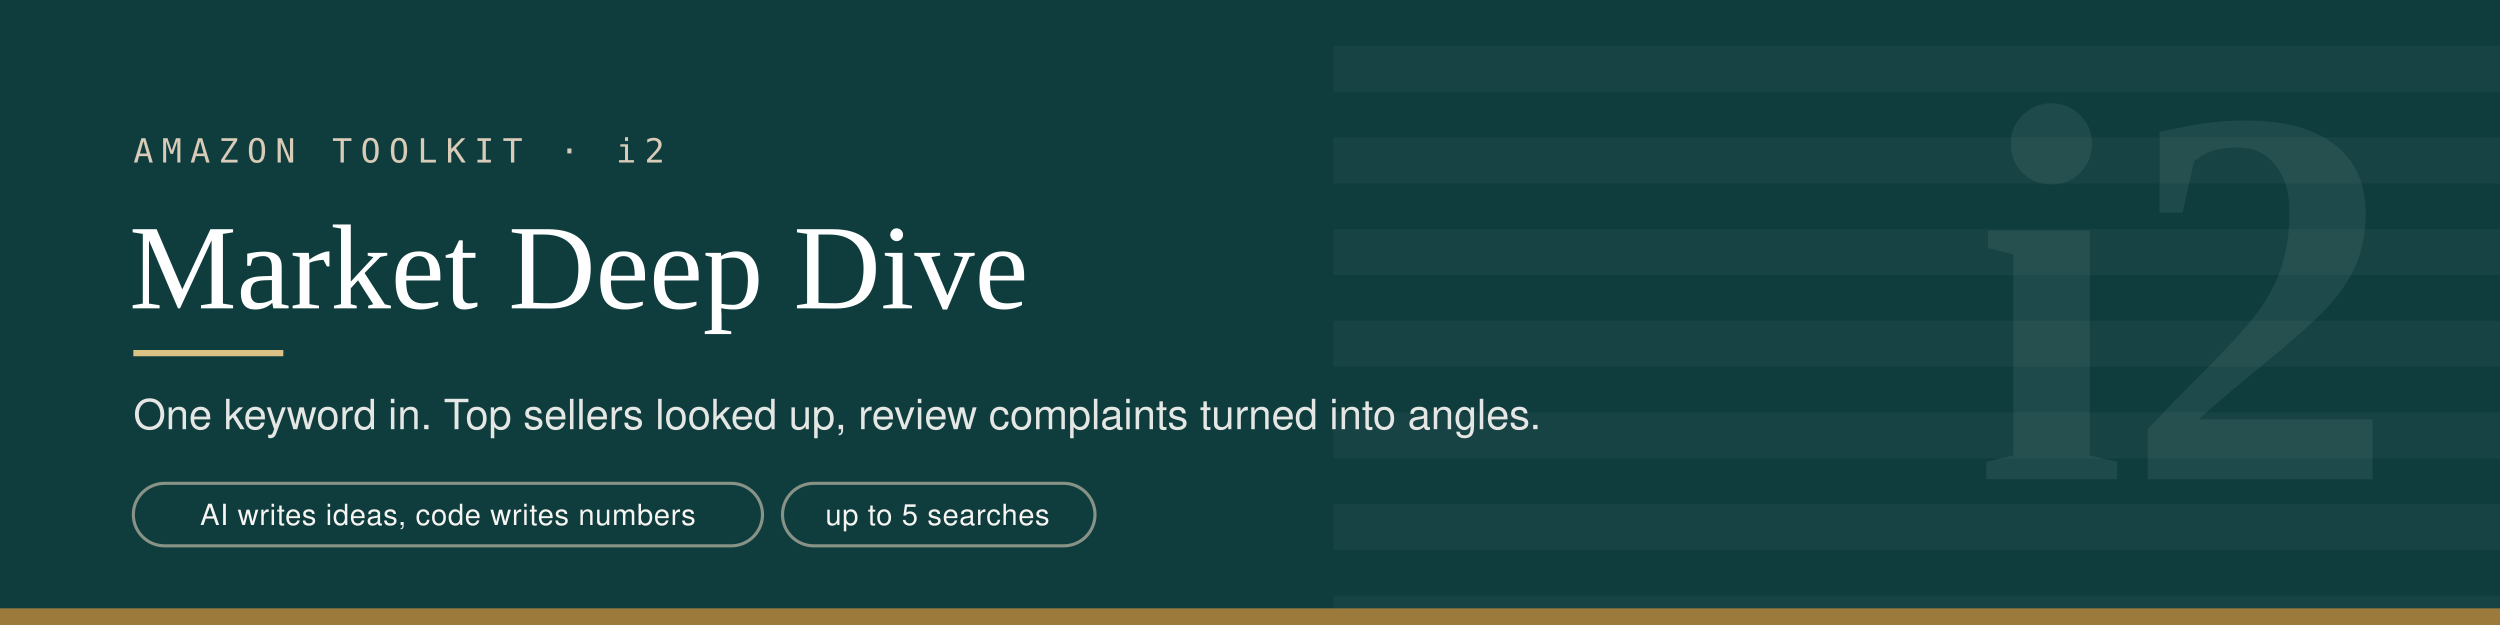
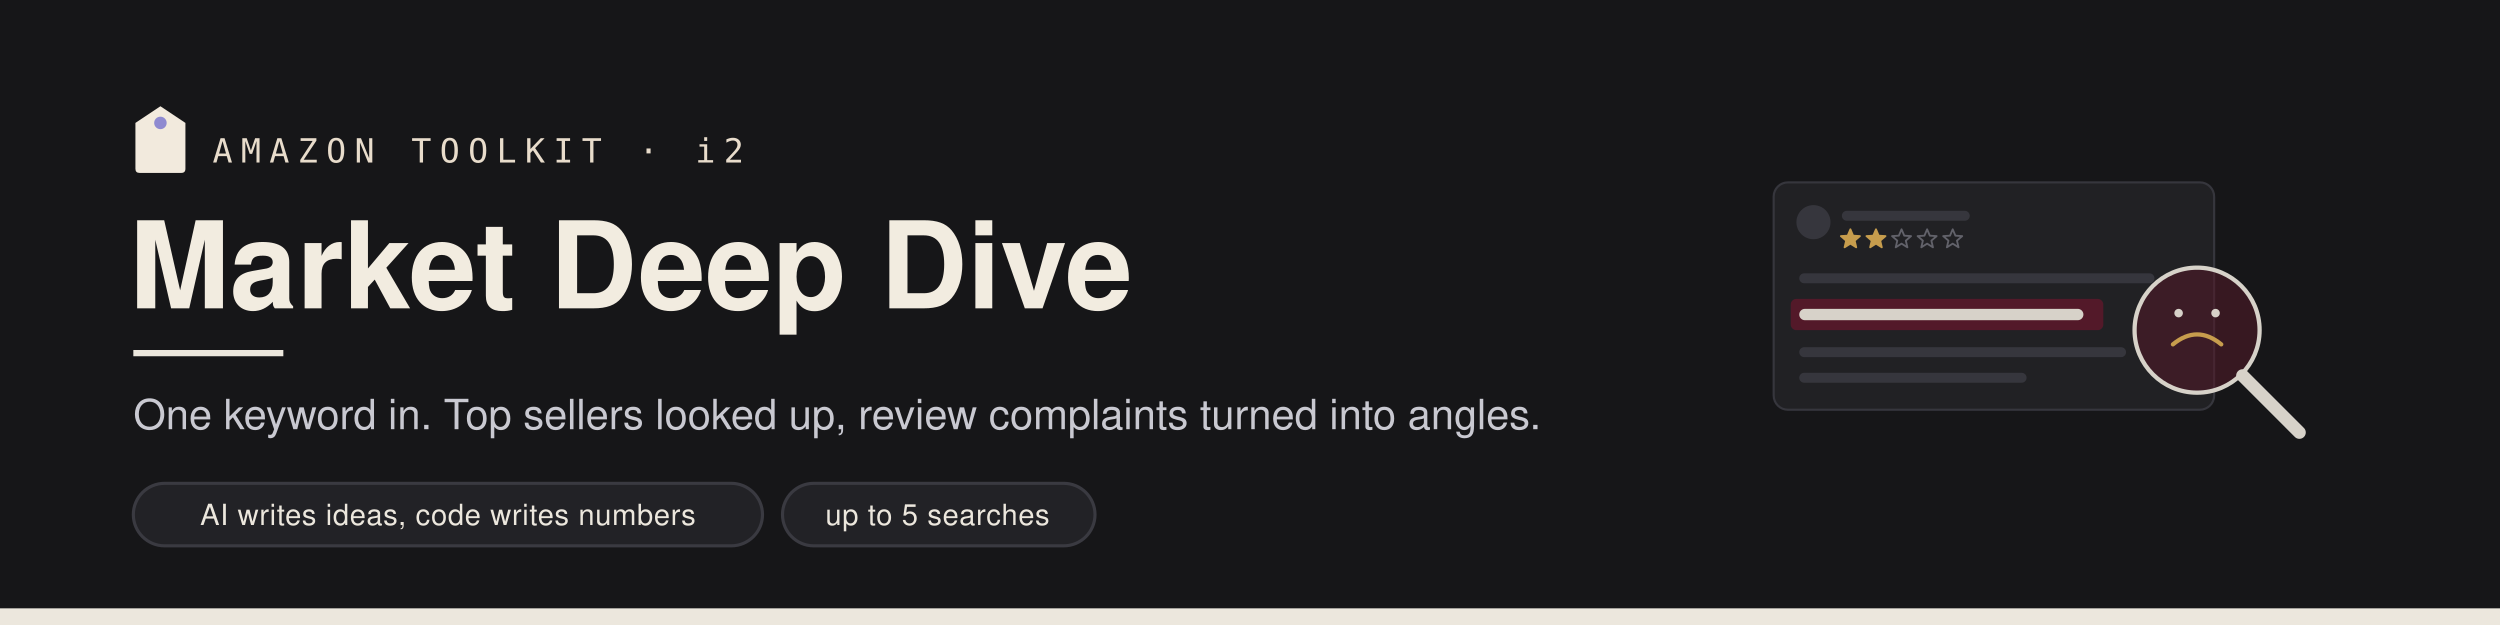
<svg xmlns="http://www.w3.org/2000/svg" width="1200" height="300" viewBox="0 0 1200 300" role="img" aria-label="i2 Market Deep Dive: One keyword in. Top sellers looked up, review complaints turned into angles.">
-   <rect width="1200" height="300" fill="#0F3D3E" />
-   <rect x="640" y="22" width="560" height="22" fill="#ffffff" opacity="0.035" />
-   <rect x="640" y="66" width="560" height="22" fill="#ffffff" opacity="0.035" />
-   <rect x="640" y="110" width="560" height="22" fill="#ffffff" opacity="0.035" />
-   <rect x="640" y="154" width="560" height="22" fill="#ffffff" opacity="0.035" />
-   <rect x="640" y="198" width="560" height="22" fill="#ffffff" opacity="0.035" />
-   <rect x="640" y="242" width="560" height="22" fill="#ffffff" opacity="0.035" />
-   <rect x="640" y="286" width="560" height="22" fill="#ffffff" opacity="0.035" />
-   <text x="1150" y="230" text-anchor="end" font-family="Georgia, 'Times New Roman', serif" font-size="260" font-weight="700" fill="#ffffff" opacity="0.07">i2</text>
-   <rect x="0" y="292" width="1200" height="8" fill="#9C7A3C" />
-   <text x="64" y="78" font-family="ui-monospace, 'Cascadia Mono', Consolas, 'SF Mono', Menlo, monospace" font-size="16" fill="#D8CBB8" letter-spacing="4">AMAZON TOOLKIT · i2</text>
-   <text x="62" y="148" font-family="Georgia, 'Times New Roman', serif" font-size="58" fill="#ffffff">Market Deep Dive</text>
-   <rect x="64" y="168" width="72" height="3" fill="#DCC285" />
-   <text x="64" y="206" font-family="'Segoe UI', -apple-system, Helvetica, Arial, sans-serif" font-size="20" fill="#f7f5f2" opacity="0.92">One keyword in. Top sellers looked up, review complaints turned into angles.</text>
-   <rect x="64" y="232" width="302" height="30" rx="15" fill="none" stroke="#D8CBB8" stroke-opacity="0.6" stroke-width="1.5" />
-   <text x="215" y="252" text-anchor="middle" font-family="'Segoe UI', -apple-system, Helvetica, Arial, sans-serif" font-size="14" fill="#f7f5f2" letter-spacing="0.3">AI writes ideas, code writes numbers</text>
-   <rect x="375.6" y="232" width="150" height="30" rx="15" fill="none" stroke="#D8CBB8" stroke-opacity="0.6" stroke-width="1.5" />
-   <text x="450" y="252" text-anchor="middle" font-family="'Segoe UI', -apple-system, Helvetica, Arial, sans-serif" font-size="14" fill="#f7f5f2" letter-spacing="0.3">up to 5 searches</text>
+   <rect width="1200" height="300" fill="#161618" />
+   <g transform="translate(850 78) scale(0.682)" opacity="0.9">
+     <rect x="2" y="14" width="310" height="160" rx="10" fill="#222226" stroke="#3A3A41" stroke-width="1.5" />
+     <circle cx="30" cy="42" r="12" fill="#3A3A41" />
+     <rect x="50" y="34" width="90" height="7" rx="3.5" fill="#3A3A41" />
+     <polygon points="56.0,47.0 57.9,51.5 62.7,51.8 59.0,55.0 60.1,59.7 56.0,57.1 51.9,59.7 53.0,55.0 49.3,51.8 54.1,51.5" fill="#DAAC53" stroke="#DAAC53" stroke-width="1.3" stroke-linejoin="round" />
+     <polygon points="74.0,47.0 75.9,51.5 80.7,51.8 77.0,55.0 78.1,59.7 74.0,57.1 69.9,59.7 71.0,55.0 67.3,51.8 72.1,51.5" fill="#DAAC53" stroke="#DAAC53" stroke-width="1.3" stroke-linejoin="round" />
+     <polygon points="92.0,47.0 93.9,51.5 98.7,51.8 95.0,55.0 96.1,59.7 92.0,57.1 87.9,59.7 89.0,55.0 85.3,51.8 90.1,51.5" fill="none" stroke="#6A6A73" stroke-width="1.3" stroke-linejoin="round" />
+     <polygon points="110.0,47.0 111.9,51.5 116.7,51.8 113.0,55.0 114.1,59.7 110.0,57.1 105.9,59.7 107.0,55.0 103.3,51.8 108.1,51.5" fill="none" stroke="#6A6A73" stroke-width="1.3" stroke-linejoin="round" />
+     <polygon points="128.0,47.0 129.9,51.5 134.7,51.8 131.0,55.0 132.1,59.7 128.0,57.1 123.9,59.7 125.0,55.0 121.3,51.8 126.1,51.5" fill="none" stroke="#6A6A73" stroke-width="1.3" stroke-linejoin="round" />
+     <rect x="20" y="78" width="250" height="7" rx="3.5" fill="#3A3A41" />
+     <rect x="14" y="96" width="220" height="22" rx="4" fill="#5A1A2B" />
+     <rect x="20" y="103" width="200" height="8" rx="4" fill="#ECE7DD" />
+     <rect x="20" y="130" width="230" height="7" rx="3.5" fill="#3A3A41" />
+     <rect x="20" y="148" width="160" height="7" rx="3.5" fill="#3A3A41" />
+     <circle cx="300" cy="118" r="44" fill="#5A1A2B" fill-opacity="0.55" stroke="#ECE7DD" stroke-width="3" />
+     <path d="M332 150 L372 190" stroke="#ECE7DD" stroke-width="9" stroke-linecap="round" />
+     <path d="M283 128 Q300 114 317 128" fill="none" stroke="#DAAC53" stroke-width="3" stroke-linecap="round" />
+     <circle cx="287" cy="106" r="3" fill="#ECE7DD" />
+     <circle cx="313" cy="106" r="3" fill="#ECE7DD" />
+   </g>
+   <rect x="0" y="292" width="1200" height="8" fill="#ECE7DD" />
+   <g transform="translate(64 50)">
+     <path d="M13 1 L25 9 L25 31 Q25 33 23 33 L3 33 Q1 33 1 31 L1 9 Z" fill="#F2EADD" />
+     <circle cx="13" cy="9" r="3" fill="#8F8AD0" />
+   </g>
+   <text x="102" y="78" font-family="ui-monospace, 'Cascadia Mono', Consolas, 'SF Mono', Menlo, monospace" font-size="16" fill="#E8DCCB" letter-spacing="4">AMAZON TOOLKIT · i2</text>
+   <text x="62" y="148" font-family="'Bricolage Grotesque', 'Segoe UI', Helvetica, Arial, sans-serif" font-weight="800" font-size="58" fill="#F2ECE0">Market Deep Dive</text>
+   <rect x="64" y="168" width="72" height="3" fill="#ECE7DD" />
+   <text x="64" y="206" font-family="'Segoe UI', -apple-system, Helvetica, Arial, sans-serif" font-size="20" fill="#C9C9D1">One keyword in. Top sellers looked up, review complaints turned into angles.</text>
+   <rect x="64" y="232" width="302" height="30" rx="15" fill="#222226" stroke="#3A3A41" stroke-width="1.5" />
+   <text x="215" y="252" text-anchor="middle" font-family="'Segoe UI', -apple-system, Helvetica, Arial, sans-serif" font-size="14" fill="#ECE7DD" letter-spacing="0.3">AI writes ideas, code writes numbers</text>
+   <rect x="375.6" y="232" width="150" height="30" rx="15" fill="#222226" stroke="#3A3A41" stroke-width="1.5" />
+   <text x="450" y="252" text-anchor="middle" font-family="'Segoe UI', -apple-system, Helvetica, Arial, sans-serif" font-size="14" fill="#ECE7DD" letter-spacing="0.3">up to 5 searches</text>
</svg>
